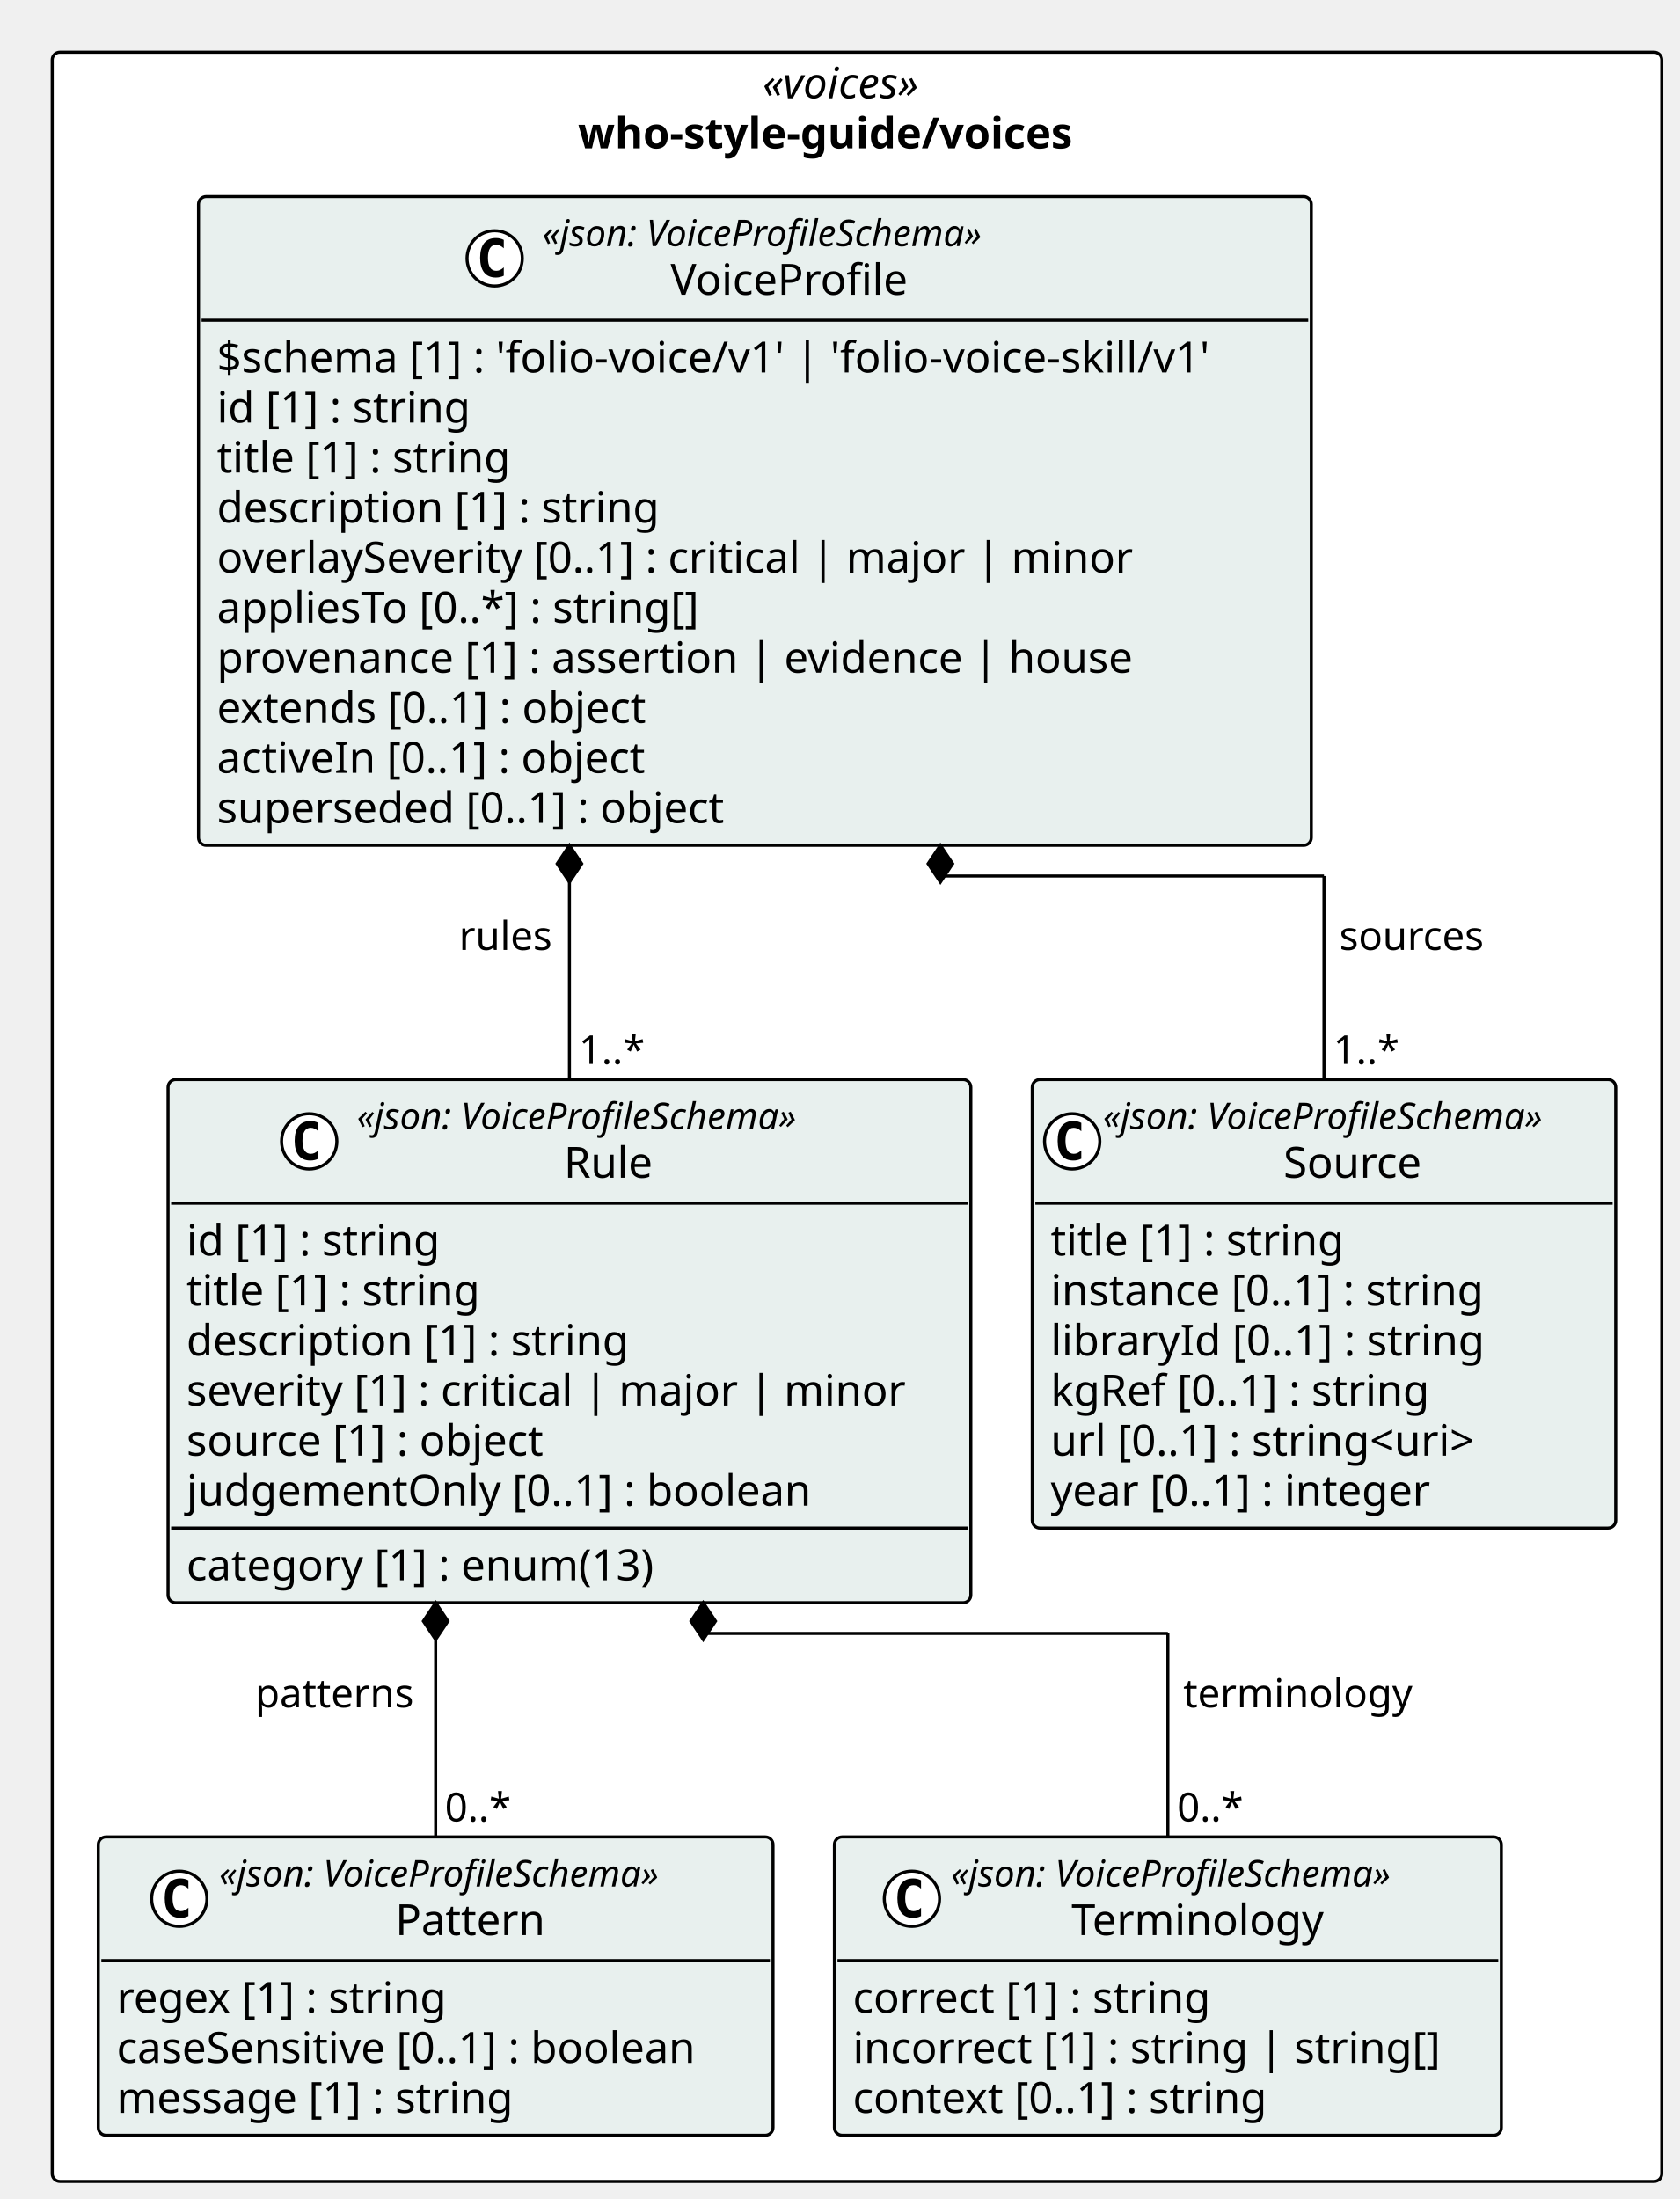
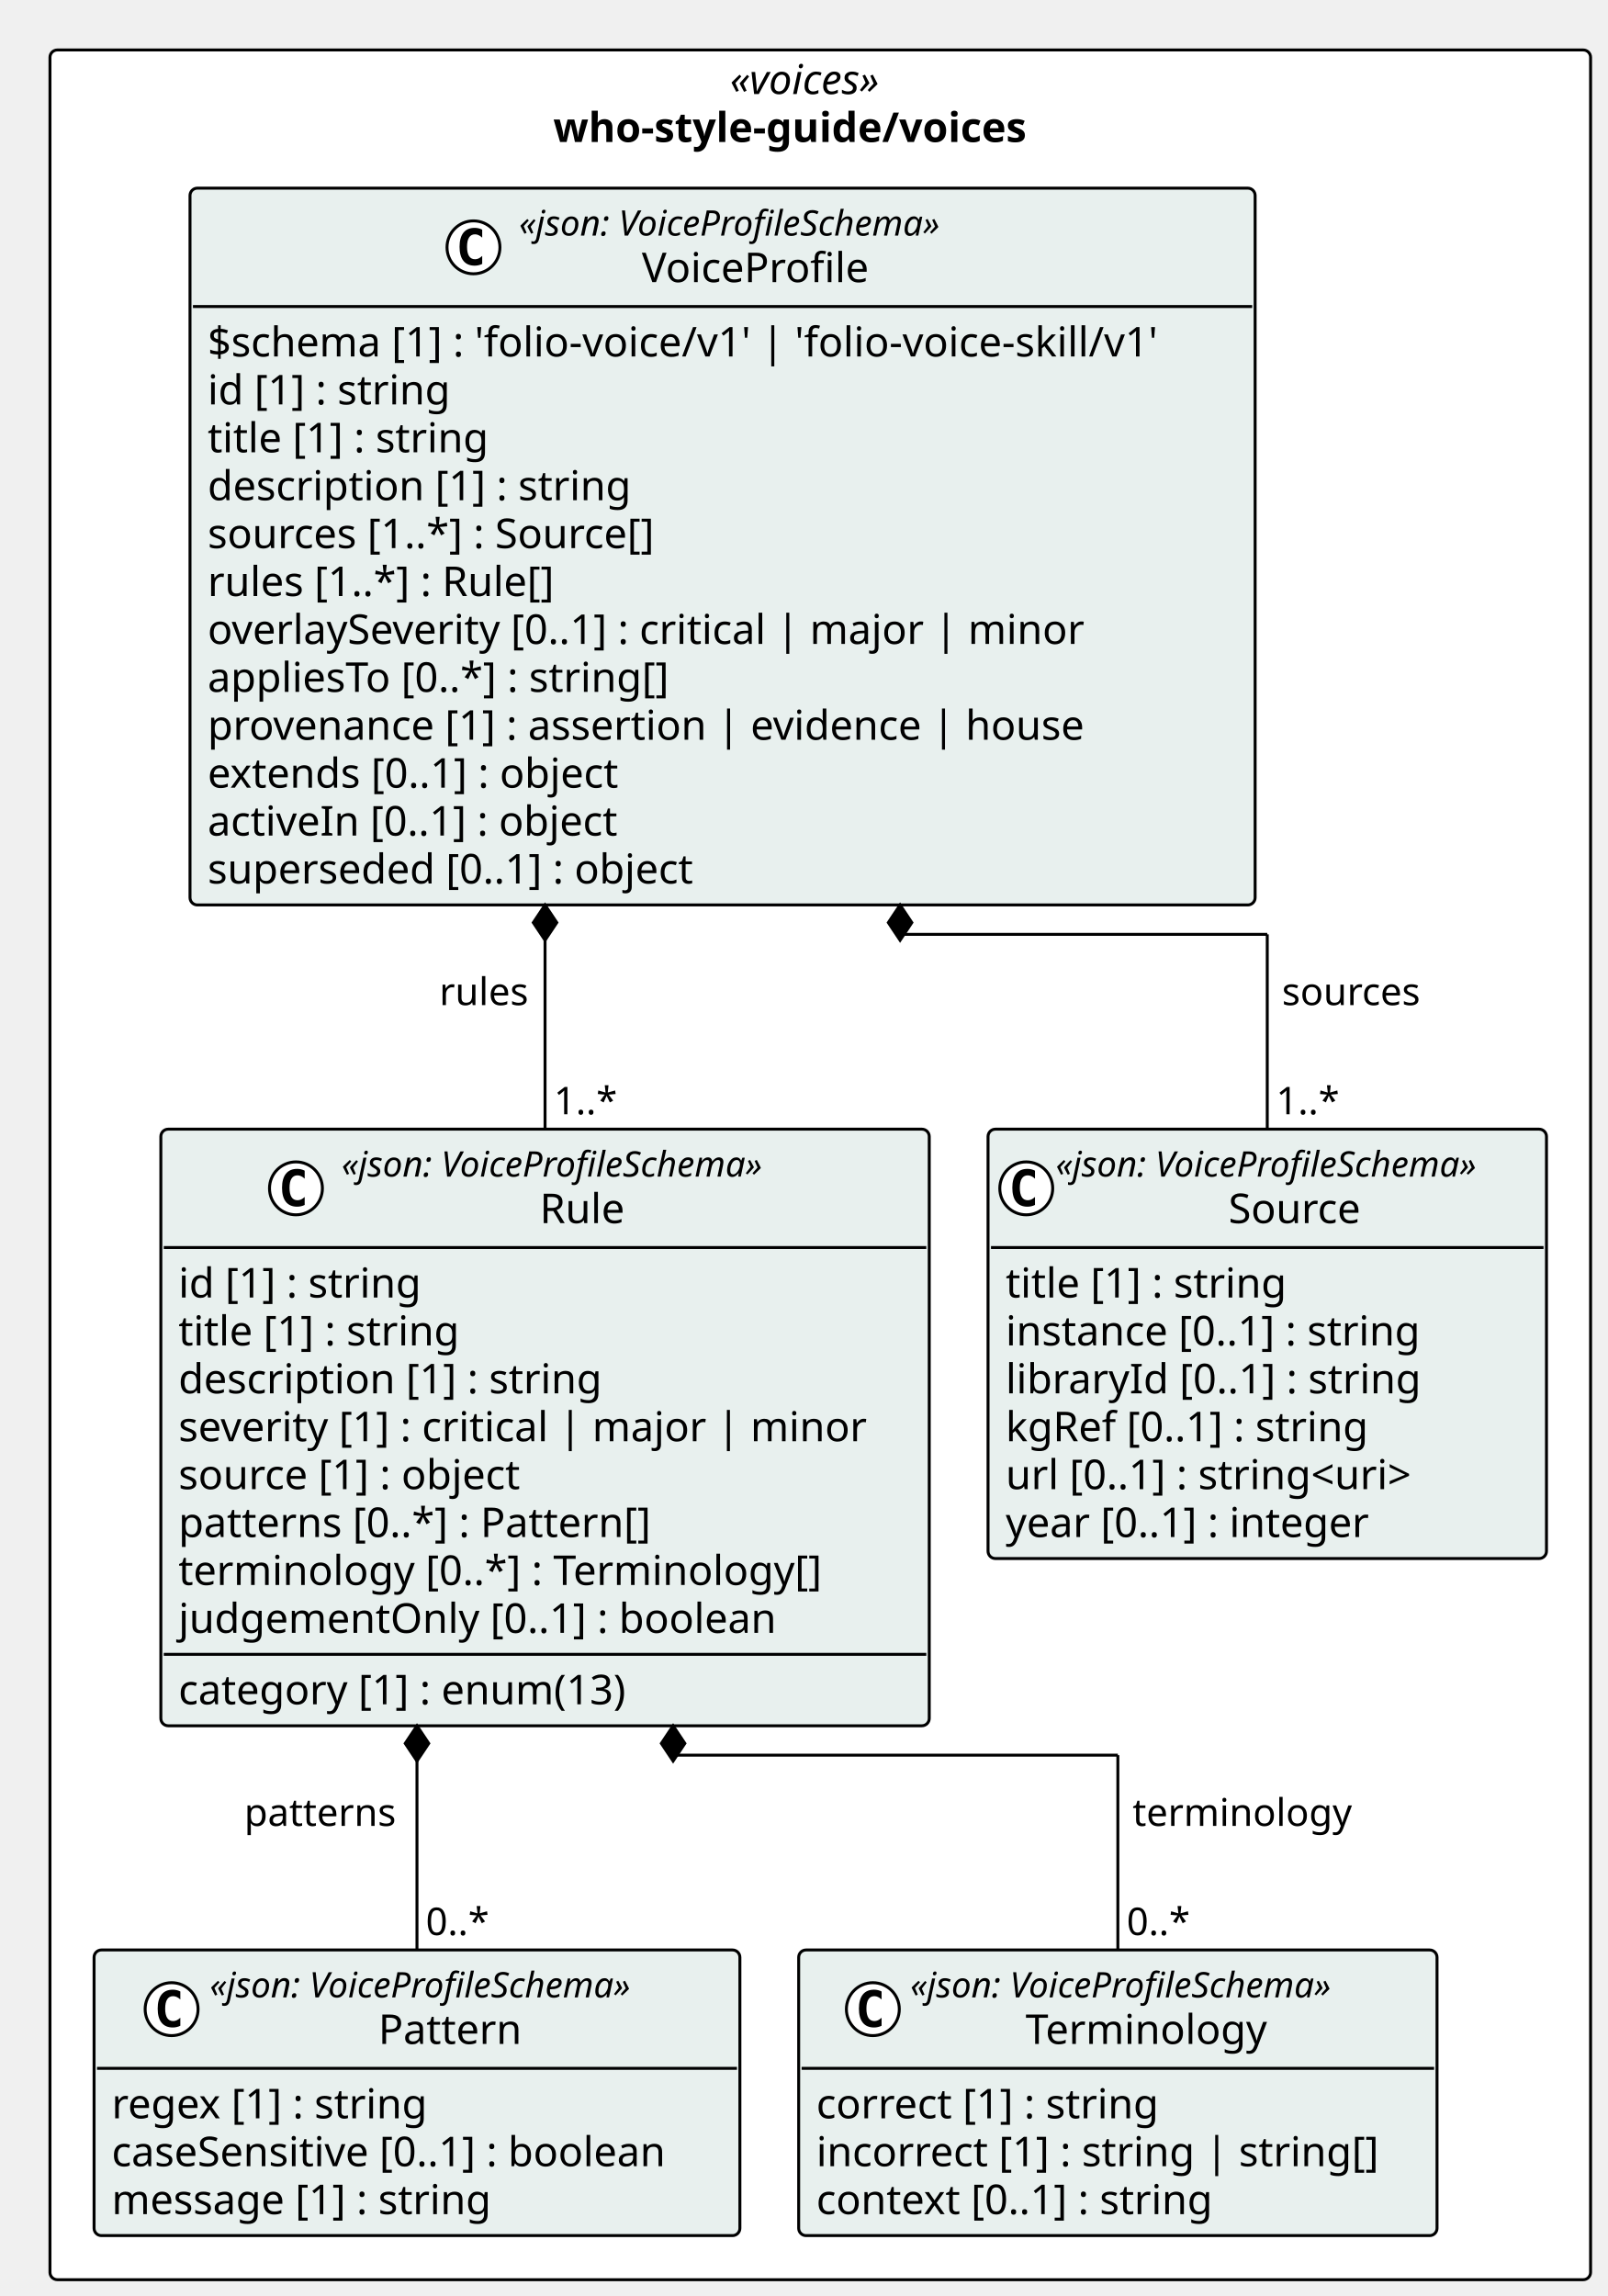
- <svg xmlns="http://www.w3.org/2000/svg" contentStyleType="text/css" height="716px" preserveAspectRatio="none" style="width:547px;height:716px;background:#FFFFFF;" version="1.1" viewBox="0 0 547 716" width="547px" zoomAndPan="magnify">
+ <svg xmlns="http://www.w3.org/2000/svg" contentStyleType="text/css" height="781px" preserveAspectRatio="none" style="width:547px;height:781px;background:#FFFFFF;" version="1.1" viewBox="0 0 547 781" width="547px" zoomAndPan="magnify">
  <defs />
  <g>
-     <rect fill="#FFFFFF" height="693.266" rx="2.5" ry="2.5" style="stroke:#000000;stroke-width:1.0;" width="524.085" x="17" y="17" />
+     <rect fill="#FFFFFF" height="758.453" rx="2.5" ry="2.5" style="stroke:#000000;stroke-width:1.0;" width="524.085" x="17" y="17" />
    <text fill="#000000" font-family="Verdana" font-size="14" font-style="italic" lengthAdjust="spacing" textLength="61.476" x="248.304" y="31.995">«voices»</text>
    <text fill="#000000" font-family="Verdana" font-size="14" font-weight="bold" lengthAdjust="spacing" textLength="181.672" x="188.206" y="48.292">who-style-guide/voices</text>
    <g id="elem_who_style_guide_voices_Source">
-       <rect codeLine="11" fill="#E8F0EE" height="146.047" id="who_style_guide_voices_Source" rx="2.5" ry="2.5" style="stroke:#000000;stroke-width:1.0;" width="189.973" x="336.112" y="351.5" />
-       <ellipse cx="349.112" cy="371.633" fill="#FFFFFF" rx="9" ry="9" style="stroke:#000000;stroke-width:1.0;" />
-       <path d="M352.081,377.273 Q351.502,377.57 350.862,377.711 Q350.221,377.867 349.518,377.867 Q347.018,377.867 345.69,376.227 Q344.377,374.57 344.377,371.445 Q344.377,368.32 345.69,366.664 Q347.018,365.008 349.518,365.008 Q350.221,365.008 350.862,365.164 Q351.518,365.32 352.081,365.617 L352.081,368.336 Q351.456,367.758 350.862,367.492 Q350.268,367.211 349.643,367.211 Q348.299,367.211 347.612,368.289 Q346.924,369.352 346.924,371.445 Q346.924,373.539 347.612,374.617 Q348.299,375.68 349.643,375.68 Q350.268,375.68 350.862,375.414 Q351.456,375.133 352.081,374.555 L352.081,377.273 Z " fill="#000000" />
-       <text fill="#000000" font-family="Verdana" font-size="12" font-style="italic" lengthAdjust="spacing" textLength="165.973" x="359.112" y="367.639">«json: VoiceProfileSchema»</text>
-       <text fill="#000000" font-family="Verdana" font-size="14" lengthAdjust="spacing" textLength="48.392" x="417.902" y="383.464">Source</text>
-       <line style="stroke:#000000;stroke-width:1.0;" x1="337.112" x2="525.085" y1="391.766" y2="391.766" />
-       <text fill="#000000" font-family="Verdana" font-size="14" lengthAdjust="spacing" textLength="105.458" x="342.112" y="408.761">title [1] : string</text>
-       <text fill="#000000" font-family="Verdana" font-size="14" lengthAdjust="spacing" textLength="155.203" x="342.112" y="425.058">instance [0..1] : string</text>
-       <text fill="#000000" font-family="Verdana" font-size="14" lengthAdjust="spacing" textLength="153.952" x="342.112" y="441.354">libraryId [0..1] : string</text>
-       <text fill="#000000" font-family="Verdana" font-size="14" lengthAdjust="spacing" textLength="136.158" x="342.112" y="457.651">kgRef [0..1] : string</text>
-       <text fill="#000000" font-family="Verdana" font-size="14" lengthAdjust="spacing" textLength="156.393" x="342.112" y="473.948">url [0..1] : string&lt;uri&gt;</text>
-       <text fill="#000000" font-family="Verdana" font-size="14" lengthAdjust="spacing" textLength="137.06" x="342.112" y="490.245">year [0..1] : integer</text>
+       <rect codeLine="11" fill="#E8F0EE" height="146.047" id="who_style_guide_voices_Source" rx="2.5" ry="2.5" style="stroke:#000000;stroke-width:1.0;" width="189.973" x="336.112" y="384.094" />
+       <ellipse cx="349.112" cy="404.227" fill="#FFFFFF" rx="9" ry="9" style="stroke:#000000;stroke-width:1.0;" />
+       <path d="M352.081,409.867 Q351.502,410.164 350.862,410.305 Q350.221,410.461 349.518,410.461 Q347.018,410.461 345.69,408.82 Q344.377,407.164 344.377,404.039 Q344.377,400.914 345.69,399.258 Q347.018,397.602 349.518,397.602 Q350.221,397.602 350.862,397.758 Q351.518,397.914 352.081,398.211 L352.081,400.93 Q351.456,400.352 350.862,400.086 Q350.268,399.805 349.643,399.805 Q348.299,399.805 347.612,400.883 Q346.924,401.945 346.924,404.039 Q346.924,406.133 347.612,407.211 Q348.299,408.273 349.643,408.273 Q350.268,408.273 350.862,408.008 Q351.456,407.727 352.081,407.148 L352.081,409.867 Z " fill="#000000" />
+       <text fill="#000000" font-family="Verdana" font-size="12" font-style="italic" lengthAdjust="spacing" textLength="165.973" x="359.112" y="400.232">«json: VoiceProfileSchema»</text>
+       <text fill="#000000" font-family="Verdana" font-size="14" lengthAdjust="spacing" textLength="48.392" x="417.902" y="416.058">Source</text>
+       <line style="stroke:#000000;stroke-width:1.0;" x1="337.112" x2="525.085" y1="424.359" y2="424.359" />
+       <text fill="#000000" font-family="Verdana" font-size="14" lengthAdjust="spacing" textLength="105.458" x="342.112" y="441.354">title [1] : string</text>
+       <text fill="#000000" font-family="Verdana" font-size="14" lengthAdjust="spacing" textLength="155.203" x="342.112" y="457.651">instance [0..1] : string</text>
+       <text fill="#000000" font-family="Verdana" font-size="14" lengthAdjust="spacing" textLength="153.952" x="342.112" y="473.948">libraryId [0..1] : string</text>
+       <text fill="#000000" font-family="Verdana" font-size="14" lengthAdjust="spacing" textLength="136.158" x="342.112" y="490.245">kgRef [0..1] : string</text>
+       <text fill="#000000" font-family="Verdana" font-size="14" lengthAdjust="spacing" textLength="156.393" x="342.112" y="506.542">url [0..1] : string&lt;uri&gt;</text>
+       <text fill="#000000" font-family="Verdana" font-size="14" lengthAdjust="spacing" textLength="137.06" x="342.112" y="522.839">year [0..1] : integer</text>
    </g>
    <g id="elem_who_style_guide_voices_Pattern">
-       <rect codeLine="19" fill="#E8F0EE" height="97.156" id="who_style_guide_voices_Pattern" rx="2.5" ry="2.5" style="stroke:#000000;stroke-width:1.0;" width="219.696" x="32" y="598.109" />
-       <ellipse cx="58.376" cy="618.242" fill="#FFFFFF" rx="9" ry="9" style="stroke:#000000;stroke-width:1.0;" />
-       <path d="M61.344,623.883 Q60.766,624.18 60.126,624.32 Q59.485,624.477 58.782,624.477 Q56.282,624.477 54.954,622.836 Q53.641,621.18 53.641,618.055 Q53.641,614.93 54.954,613.273 Q56.282,611.617 58.782,611.617 Q59.485,611.617 60.126,611.773 Q60.782,611.93 61.344,612.227 L61.344,614.945 Q60.719,614.367 60.126,614.102 Q59.532,613.82 58.907,613.82 Q57.563,613.82 56.876,614.898 Q56.188,615.961 56.188,618.055 Q56.188,620.148 56.876,621.227 Q57.563,622.289 58.907,622.289 Q59.532,622.289 60.126,622.023 Q60.719,621.742 61.344,621.164 L61.344,623.883 Z " fill="#000000" />
-       <text fill="#000000" font-family="Verdana" font-size="12" font-style="italic" lengthAdjust="spacing" textLength="165.973" x="71.348" y="614.248">«json: VoiceProfileSchema»</text>
-       <text fill="#000000" font-family="Verdana" font-size="14" lengthAdjust="spacing" textLength="51.242" x="128.713" y="630.073">Pattern</text>
-       <line style="stroke:#000000;stroke-width:1.0;" x1="33" x2="250.696" y1="638.375" y2="638.375" />
-       <text fill="#000000" font-family="Verdana" font-size="14" lengthAdjust="spacing" textLength="118.241" x="38" y="655.37">regex [1] : string</text>
-       <text fill="#000000" font-family="Verdana" font-size="14" lengthAdjust="spacing" textLength="207.696" x="38" y="671.667">caseSensitive [0..1] : boolean</text>
-       <text fill="#000000" font-family="Verdana" font-size="14" lengthAdjust="spacing" textLength="141.005" x="38" y="687.964">message [1] : string</text>
+       <rect codeLine="19" fill="#E8F0EE" height="97.156" id="who_style_guide_voices_Pattern" rx="2.5" ry="2.5" style="stroke:#000000;stroke-width:1.0;" width="219.696" x="32" y="663.297" />
+       <ellipse cx="58.376" cy="683.43" fill="#FFFFFF" rx="9" ry="9" style="stroke:#000000;stroke-width:1.0;" />
+       <path d="M61.344,689.07 Q60.766,689.367 60.126,689.508 Q59.485,689.664 58.782,689.664 Q56.282,689.664 54.954,688.023 Q53.641,686.367 53.641,683.242 Q53.641,680.117 54.954,678.461 Q56.282,676.805 58.782,676.805 Q59.485,676.805 60.126,676.961 Q60.782,677.117 61.344,677.414 L61.344,680.133 Q60.719,679.555 60.126,679.289 Q59.532,679.008 58.907,679.008 Q57.563,679.008 56.876,680.086 Q56.188,681.148 56.188,683.242 Q56.188,685.336 56.876,686.414 Q57.563,687.477 58.907,687.477 Q59.532,687.477 60.126,687.211 Q60.719,686.93 61.344,686.352 L61.344,689.07 Z " fill="#000000" />
+       <text fill="#000000" font-family="Verdana" font-size="12" font-style="italic" lengthAdjust="spacing" textLength="165.973" x="71.348" y="679.436">«json: VoiceProfileSchema»</text>
+       <text fill="#000000" font-family="Verdana" font-size="14" lengthAdjust="spacing" textLength="51.242" x="128.713" y="695.261">Pattern</text>
+       <line style="stroke:#000000;stroke-width:1.0;" x1="33" x2="250.696" y1="703.562" y2="703.562" />
+       <text fill="#000000" font-family="Verdana" font-size="14" lengthAdjust="spacing" textLength="118.241" x="38" y="720.558">regex [1] : string</text>
+       <text fill="#000000" font-family="Verdana" font-size="14" lengthAdjust="spacing" textLength="207.696" x="38" y="736.855">caseSensitive [0..1] : boolean</text>
+       <text fill="#000000" font-family="Verdana" font-size="14" lengthAdjust="spacing" textLength="141.005" x="38" y="753.151">message [1] : string</text>
    </g>
    <g id="elem_who_style_guide_voices_Terminology">
-       <rect codeLine="24" fill="#E8F0EE" height="97.156" id="who_style_guide_voices_Terminology" rx="2.5" ry="2.5" style="stroke:#000000;stroke-width:1.0;" width="217.153" x="271.696" y="598.109" />
-       <ellipse cx="296.928" cy="618.242" fill="#FFFFFF" rx="9" ry="9" style="stroke:#000000;stroke-width:1.0;" />
-       <path d="M299.896,623.883 Q299.318,624.18 298.678,624.32 Q298.037,624.477 297.334,624.477 Q294.834,624.477 293.506,622.836 Q292.193,621.18 292.193,618.055 Q292.193,614.93 293.506,613.273 Q294.834,611.617 297.334,611.617 Q298.037,611.617 298.678,611.773 Q299.334,611.93 299.896,612.227 L299.896,614.945 Q299.271,614.367 298.678,614.102 Q298.084,613.82 297.459,613.82 Q296.115,613.82 295.428,614.898 Q294.74,615.961 294.74,618.055 Q294.74,620.148 295.428,621.227 Q296.115,622.289 297.459,622.289 Q298.084,622.289 298.678,622.023 Q299.271,621.742 299.896,621.164 L299.896,623.883 Z " fill="#000000" />
-       <text fill="#000000" font-family="Verdana" font-size="12" font-style="italic" lengthAdjust="spacing" textLength="165.973" x="309.646" y="614.248">«json: VoiceProfileSchema»</text>
-       <text fill="#000000" font-family="Verdana" font-size="14" lengthAdjust="spacing" textLength="87.514" x="348.875" y="630.073">Terminology</text>
-       <line style="stroke:#000000;stroke-width:1.0;" x1="272.696" x2="487.85" y1="638.375" y2="638.375" />
-       <text fill="#000000" font-family="Verdana" font-size="14" lengthAdjust="spacing" textLength="127.661" x="277.696" y="655.37">correct [1] : string</text>
-       <text fill="#000000" font-family="Verdana" font-size="14" lengthAdjust="spacing" textLength="205.153" x="277.696" y="671.667">incorrect [1] : string | string[]</text>
-       <text fill="#000000" font-family="Verdana" font-size="14" lengthAdjust="spacing" textLength="148.907" x="277.696" y="687.964">context [0..1] : string</text>
+       <rect codeLine="24" fill="#E8F0EE" height="97.156" id="who_style_guide_voices_Terminology" rx="2.5" ry="2.5" style="stroke:#000000;stroke-width:1.0;" width="217.153" x="271.696" y="663.297" />
+       <ellipse cx="296.928" cy="683.43" fill="#FFFFFF" rx="9" ry="9" style="stroke:#000000;stroke-width:1.0;" />
+       <path d="M299.896,689.07 Q299.318,689.367 298.678,689.508 Q298.037,689.664 297.334,689.664 Q294.834,689.664 293.506,688.023 Q292.193,686.367 292.193,683.242 Q292.193,680.117 293.506,678.461 Q294.834,676.805 297.334,676.805 Q298.037,676.805 298.678,676.961 Q299.334,677.117 299.896,677.414 L299.896,680.133 Q299.271,679.555 298.678,679.289 Q298.084,679.008 297.459,679.008 Q296.115,679.008 295.428,680.086 Q294.74,681.148 294.74,683.242 Q294.74,685.336 295.428,686.414 Q296.115,687.477 297.459,687.477 Q298.084,687.477 298.678,687.211 Q299.271,686.93 299.896,686.352 L299.896,689.07 Z " fill="#000000" />
+       <text fill="#000000" font-family="Verdana" font-size="12" font-style="italic" lengthAdjust="spacing" textLength="165.973" x="309.646" y="679.436">«json: VoiceProfileSchema»</text>
+       <text fill="#000000" font-family="Verdana" font-size="14" lengthAdjust="spacing" textLength="87.514" x="348.875" y="695.261">Terminology</text>
+       <line style="stroke:#000000;stroke-width:1.0;" x1="272.696" x2="487.85" y1="703.562" y2="703.562" />
+       <text fill="#000000" font-family="Verdana" font-size="14" lengthAdjust="spacing" textLength="127.661" x="277.696" y="720.558">correct [1] : string</text>
+       <text fill="#000000" font-family="Verdana" font-size="14" lengthAdjust="spacing" textLength="205.153" x="277.696" y="736.855">incorrect [1] : string | string[]</text>
+       <text fill="#000000" font-family="Verdana" font-size="14" lengthAdjust="spacing" textLength="148.907" x="277.696" y="753.151">context [0..1] : string</text>
    </g>
    <g id="elem_who_style_guide_voices_Rule">
-       <rect codeLine="29" fill="#E8F0EE" height="170.344" id="who_style_guide_voices_Rule" rx="2.5" ry="2.5" style="stroke:#000000;stroke-width:1.0;" width="261.396" x="54.716" y="351.5" />
-       <ellipse cx="100.678" cy="371.633" fill="#FFFFFF" rx="9" ry="9" style="stroke:#000000;stroke-width:1.0;" />
-       <path d="M103.647,377.273 Q103.068,377.57 102.428,377.711 Q101.787,377.867 101.084,377.867 Q98.584,377.867 97.256,376.227 Q95.943,374.57 95.943,371.445 Q95.943,368.32 97.256,366.664 Q98.584,365.008 101.084,365.008 Q101.787,365.008 102.428,365.164 Q103.084,365.32 103.647,365.617 L103.647,368.336 Q103.022,367.758 102.428,367.492 Q101.834,367.211 101.209,367.211 Q99.865,367.211 99.178,368.289 Q98.49,369.352 98.49,371.445 Q98.49,373.539 99.178,374.617 Q99.865,375.68 101.209,375.68 Q101.834,375.68 102.428,375.414 Q103.022,375.133 103.647,374.555 L103.647,377.273 Z " fill="#000000" />
-       <text fill="#000000" font-family="Verdana" font-size="12" font-style="italic" lengthAdjust="spacing" textLength="165.973" x="116.178" y="367.639">«json: VoiceProfileSchema»</text>
-       <text fill="#000000" font-family="Verdana" font-size="14" lengthAdjust="spacing" textLength="31.104" x="183.612" y="383.464">Rule</text>
-       <line style="stroke:#000000;stroke-width:1.0;" x1="55.716" x2="315.112" y1="391.766" y2="391.766" />
-       <text fill="#000000" font-family="Verdana" font-size="14" lengthAdjust="spacing" textLength="90.863" x="60.716" y="408.761">id [1] : string</text>
-       <text fill="#000000" font-family="Verdana" font-size="14" lengthAdjust="spacing" textLength="105.458" x="60.716" y="425.058">title [1] : string</text>
-       <text fill="#000000" font-family="Verdana" font-size="14" lengthAdjust="spacing" textLength="155.928" x="60.716" y="441.354">description [1] : string</text>
-       <text fill="#000000" font-family="Verdana" font-size="14" lengthAdjust="spacing" textLength="249.395" x="60.716" y="457.651">severity [1] : critical | major | minor</text>
-       <text fill="#000000" font-family="Verdana" font-size="14" lengthAdjust="spacing" textLength="127.839" x="60.716" y="473.948">source [1] : object</text>
-       <text fill="#000000" font-family="Verdana" font-size="14" lengthAdjust="spacing" textLength="219.509" x="60.716" y="490.245">judgementOnly [0..1] : boolean</text>
-       <line style="stroke:#000000;stroke-width:1.0;" x1="55.716" x2="315.112" y1="497.547" y2="497.547" />
-       <text fill="#000000" font-family="Verdana" font-size="14" lengthAdjust="spacing" textLength="168.506" x="60.716" y="514.542">category [1] : enum(13)</text>
+       <rect codeLine="29" fill="#E8F0EE" height="202.938" id="who_style_guide_voices_Rule" rx="2.5" ry="2.5" style="stroke:#000000;stroke-width:1.0;" width="261.396" x="54.716" y="384.094" />
+       <ellipse cx="100.678" cy="404.227" fill="#FFFFFF" rx="9" ry="9" style="stroke:#000000;stroke-width:1.0;" />
+       <path d="M103.647,409.867 Q103.068,410.164 102.428,410.305 Q101.787,410.461 101.084,410.461 Q98.584,410.461 97.256,408.82 Q95.943,407.164 95.943,404.039 Q95.943,400.914 97.256,399.258 Q98.584,397.602 101.084,397.602 Q101.787,397.602 102.428,397.758 Q103.084,397.914 103.647,398.211 L103.647,400.93 Q103.022,400.352 102.428,400.086 Q101.834,399.805 101.209,399.805 Q99.865,399.805 99.178,400.883 Q98.49,401.945 98.49,404.039 Q98.49,406.133 99.178,407.211 Q99.865,408.273 101.209,408.273 Q101.834,408.273 102.428,408.008 Q103.022,407.727 103.647,407.148 L103.647,409.867 Z " fill="#000000" />
+       <text fill="#000000" font-family="Verdana" font-size="12" font-style="italic" lengthAdjust="spacing" textLength="165.973" x="116.178" y="400.232">«json: VoiceProfileSchema»</text>
+       <text fill="#000000" font-family="Verdana" font-size="14" lengthAdjust="spacing" textLength="31.104" x="183.612" y="416.058">Rule</text>
+       <line style="stroke:#000000;stroke-width:1.0;" x1="55.716" x2="315.112" y1="424.359" y2="424.359" />
+       <text fill="#000000" font-family="Verdana" font-size="14" lengthAdjust="spacing" textLength="90.863" x="60.716" y="441.354">id [1] : string</text>
+       <text fill="#000000" font-family="Verdana" font-size="14" lengthAdjust="spacing" textLength="105.458" x="60.716" y="457.651">title [1] : string</text>
+       <text fill="#000000" font-family="Verdana" font-size="14" lengthAdjust="spacing" textLength="155.928" x="60.716" y="473.948">description [1] : string</text>
+       <text fill="#000000" font-family="Verdana" font-size="14" lengthAdjust="spacing" textLength="249.395" x="60.716" y="490.245">severity [1] : critical | major | minor</text>
+       <text fill="#000000" font-family="Verdana" font-size="14" lengthAdjust="spacing" textLength="127.839" x="60.716" y="506.542">source [1] : object</text>
+       <text fill="#000000" font-family="Verdana" font-size="14" lengthAdjust="spacing" textLength="174.945" x="60.716" y="522.839">patterns [0..*] : Pattern[]</text>
+       <text fill="#000000" font-family="Verdana" font-size="14" lengthAdjust="spacing" textLength="236.688" x="60.716" y="539.136">terminology [0..*] : Terminology[]</text>
+       <text fill="#000000" font-family="Verdana" font-size="14" lengthAdjust="spacing" textLength="219.509" x="60.716" y="555.433">judgementOnly [0..1] : boolean</text>
+       <line style="stroke:#000000;stroke-width:1.0;" x1="55.716" x2="315.112" y1="562.734" y2="562.734" />
+       <text fill="#000000" font-family="Verdana" font-size="14" lengthAdjust="spacing" textLength="168.506" x="60.716" y="579.73">category [1] : enum(13)</text>
    </g>
    <g id="elem_who_style_guide_voices_VoiceProfile">
-       <rect codeLine="38" fill="#E8F0EE" height="211.234" id="who_style_guide_voices_VoiceProfile" rx="2.5" ry="2.5" style="stroke:#000000;stroke-width:1.0;" width="362.335" x="64.636" y="64" />
+       <rect codeLine="40" fill="#E8F0EE" height="243.828" id="who_style_guide_voices_VoiceProfile" rx="2.5" ry="2.5" style="stroke:#000000;stroke-width:1.0;" width="362.335" x="64.636" y="64" />
      <ellipse cx="161.067" cy="84.133" fill="#FFFFFF" rx="9" ry="9" style="stroke:#000000;stroke-width:1.0;" />
      <path d="M164.036,89.773 Q163.458,90.07 162.817,90.211 Q162.176,90.367 161.473,90.367 Q158.973,90.367 157.645,88.727 Q156.333,87.07 156.333,83.945 Q156.333,80.82 157.645,79.164 Q158.973,77.508 161.473,77.508 Q162.176,77.508 162.817,77.664 Q163.473,77.82 164.036,78.117 L164.036,80.836 Q163.411,80.258 162.817,79.992 Q162.223,79.711 161.598,79.711 Q160.254,79.711 159.567,80.789 Q158.879,81.852 158.879,83.945 Q158.879,86.039 159.567,87.117 Q160.254,88.18 161.598,88.18 Q162.223,88.18 162.817,87.914 Q163.411,87.633 164.036,87.055 L164.036,89.773 Z " fill="#000000" />
      <text fill="#000000" font-family="Verdana" font-size="12" font-style="italic" lengthAdjust="spacing" textLength="165.973" x="176.567" y="80.139">«json: VoiceProfileSchema»</text>
      <text fill="#000000" font-family="Verdana" font-size="14" lengthAdjust="spacing" textLength="82.428" x="218.339" y="95.964">VoiceProfile</text>
      <line style="stroke:#000000;stroke-width:1.0;" x1="65.636" x2="425.971" y1="104.266" y2="104.266" />
      <text fill="#000000" font-family="Verdana" font-size="14" lengthAdjust="spacing" textLength="350.335" x="70.636" y="121.261">$schema [1] : 'folio-voice/v1' | 'folio-voice-skill/v1'</text>
      <text fill="#000000" font-family="Verdana" font-size="14" lengthAdjust="spacing" textLength="90.863" x="70.636" y="137.558">id [1] : string</text>
      <text fill="#000000" font-family="Verdana" font-size="14" lengthAdjust="spacing" textLength="105.458" x="70.636" y="153.855">title [1] : string</text>
      <text fill="#000000" font-family="Verdana" font-size="14" lengthAdjust="spacing" textLength="155.928" x="70.636" y="170.151">description [1] : string</text>
-       <text fill="#000000" font-family="Verdana" font-size="14" lengthAdjust="spacing" textLength="320.769" x="70.636" y="186.448">overlaySeverity [0..1] : critical | major | minor</text>
-       <text fill="#000000" font-family="Verdana" font-size="14" lengthAdjust="spacing" textLength="172.067" x="70.636" y="202.745">appliesTo [0..*] : string[]</text>
-       <text fill="#000000" font-family="Verdana" font-size="14" lengthAdjust="spacing" textLength="317.919" x="70.636" y="219.042">provenance [1] : assertion | evidence | house</text>
-       <text fill="#000000" font-family="Verdana" font-size="14" lengthAdjust="spacing" textLength="154.902" x="70.636" y="235.339">extends [0..1] : object</text>
-       <text fill="#000000" font-family="Verdana" font-size="14" lengthAdjust="spacing" textLength="154.403" x="70.636" y="251.636">activeIn [0..1] : object</text>
-       <text fill="#000000" font-family="Verdana" font-size="14" lengthAdjust="spacing" textLength="180.565" x="70.636" y="267.933">superseded [0..1] : object</text>
+       <text fill="#000000" font-family="Verdana" font-size="14" lengthAdjust="spacing" textLength="167.207" x="70.636" y="186.448">sources [1..*] : Source[]</text>
+       <text fill="#000000" font-family="Verdana" font-size="14" lengthAdjust="spacing" textLength="130.252" x="70.636" y="202.745">rules [1..*] : Rule[]</text>
+       <text fill="#000000" font-family="Verdana" font-size="14" lengthAdjust="spacing" textLength="320.769" x="70.636" y="219.042">overlaySeverity [0..1] : critical | major | minor</text>
+       <text fill="#000000" font-family="Verdana" font-size="14" lengthAdjust="spacing" textLength="172.067" x="70.636" y="235.339">appliesTo [0..*] : string[]</text>
+       <text fill="#000000" font-family="Verdana" font-size="14" lengthAdjust="spacing" textLength="317.919" x="70.636" y="251.636">provenance [1] : assertion | evidence | house</text>
+       <text fill="#000000" font-family="Verdana" font-size="14" lengthAdjust="spacing" textLength="154.902" x="70.636" y="267.933">extends [0..1] : object</text>
+       <text fill="#000000" font-family="Verdana" font-size="14" lengthAdjust="spacing" textLength="154.403" x="70.636" y="284.229">activeIn [0..1] : object</text>
+       <text fill="#000000" font-family="Verdana" font-size="14" lengthAdjust="spacing" textLength="180.565" x="70.636" y="300.526">superseded [0..1] : object</text>
    </g>
-     <line style="stroke:#000000;stroke-width:1.0;" x1="306.192" x2="306.192" y1="275.234" y2="285.234" />
-     <line style="stroke:#000000;stroke-width:1.0;" x1="306.192" x2="431.098" y1="285.234" y2="285.234" />
-     <line style="stroke:#000000;stroke-width:1.0;" x1="431.098" x2="431.098" y1="285.234" y2="351.5" />
-     <polygon fill="#000000" points="306.192,275.234,302.192,281.234,306.192,287.234,310.192,281.234,306.192,275.234" style="stroke:#000000;stroke-width:1.0;" />
-     <text fill="#000000" font-family="Verdana" font-size="13" lengthAdjust="spacing" textLength="50.229" x="436.098" y="309.301">sources</text>
-     <text fill="#000000" font-family="Verdana" font-size="13" lengthAdjust="spacing" textLength="23.036" x="434.098" y="346.434">1..*</text>
-     <line style="stroke:#000000;stroke-width:1.0;" x1="141.848" x2="141.848" y1="521.844" y2="598.109" />
-     <polygon fill="#000000" points="141.848,521.844,137.848,527.844,141.848,533.844,145.848,527.844,141.848,521.844" style="stroke:#000000;stroke-width:1.0;" />
-     <text fill="#000000" font-family="Verdana" font-size="13" lengthAdjust="spacing" textLength="54.768" x="83.081" y="555.911">patterns</text>
-     <text fill="#000000" font-family="Verdana" font-size="13" lengthAdjust="spacing" textLength="23.036" x="144.848" y="593.043">0..*</text>
-     <line style="stroke:#000000;stroke-width:1.0;" x1="228.98" x2="228.98" y1="521.844" y2="531.844" />
-     <line style="stroke:#000000;stroke-width:1.0;" x1="228.98" x2="380.273" y1="531.844" y2="531.844" />
-     <line style="stroke:#000000;stroke-width:1.0;" x1="380.273" x2="380.273" y1="531.844" y2="598.109" />
-     <polygon fill="#000000" points="228.98,521.844,224.98,527.844,228.98,533.844,232.98,527.844,228.98,521.844" style="stroke:#000000;stroke-width:1.0;" />
-     <text fill="#000000" font-family="Verdana" font-size="13" lengthAdjust="spacing" textLength="78.419" x="385.273" y="555.911">terminology</text>
-     <text fill="#000000" font-family="Verdana" font-size="13" lengthAdjust="spacing" textLength="23.036" x="383.273" y="593.043">0..*</text>
-     <line style="stroke:#000000;stroke-width:1.0;" x1="185.414" x2="185.414" y1="275.234" y2="351.5" />
-     <polygon fill="#000000" points="185.414,275.234,181.414,281.234,185.414,287.234,189.414,281.234,185.414,275.234" style="stroke:#000000;stroke-width:1.0;" />
-     <text fill="#000000" font-family="Verdana" font-size="13" lengthAdjust="spacing" textLength="31.967" x="149.447" y="309.301">rules</text>
-     <text fill="#000000" font-family="Verdana" font-size="13" lengthAdjust="spacing" textLength="23.036" x="188.414" y="346.434">1..*</text>
+     <line style="stroke:#000000;stroke-width:1.0;" x1="306.192" x2="306.192" y1="307.828" y2="317.828" />
+     <line style="stroke:#000000;stroke-width:1.0;" x1="306.192" x2="431.098" y1="317.828" y2="317.828" />
+     <line style="stroke:#000000;stroke-width:1.0;" x1="431.098" x2="431.098" y1="317.828" y2="384.094" />
+     <polygon fill="#000000" points="306.192,307.828,302.192,313.828,306.192,319.828,310.192,313.828,306.192,307.828" style="stroke:#000000;stroke-width:1.0;" />
+     <text fill="#000000" font-family="Verdana" font-size="13" lengthAdjust="spacing" textLength="50.229" x="436.098" y="341.895">sources</text>
+     <text fill="#000000" font-family="Verdana" font-size="13" lengthAdjust="spacing" textLength="23.036" x="434.098" y="379.028">1..*</text>
+     <line style="stroke:#000000;stroke-width:1.0;" x1="141.848" x2="141.848" y1="587.031" y2="663.297" />
+     <polygon fill="#000000" points="141.848,587.031,137.848,593.031,141.848,599.031,145.848,593.031,141.848,587.031" style="stroke:#000000;stroke-width:1.0;" />
+     <text fill="#000000" font-family="Verdana" font-size="13" lengthAdjust="spacing" textLength="54.768" x="83.081" y="621.098">patterns</text>
+     <text fill="#000000" font-family="Verdana" font-size="13" lengthAdjust="spacing" textLength="23.036" x="144.848" y="658.231">0..*</text>
+     <line style="stroke:#000000;stroke-width:1.0;" x1="228.98" x2="228.98" y1="587.031" y2="597.031" />
+     <line style="stroke:#000000;stroke-width:1.0;" x1="228.98" x2="380.273" y1="597.031" y2="597.031" />
+     <line style="stroke:#000000;stroke-width:1.0;" x1="380.273" x2="380.273" y1="597.031" y2="663.297" />
+     <polygon fill="#000000" points="228.98,587.031,224.98,593.031,228.98,599.031,232.98,593.031,228.98,587.031" style="stroke:#000000;stroke-width:1.0;" />
+     <text fill="#000000" font-family="Verdana" font-size="13" lengthAdjust="spacing" textLength="78.419" x="385.273" y="621.098">terminology</text>
+     <text fill="#000000" font-family="Verdana" font-size="13" lengthAdjust="spacing" textLength="23.036" x="383.273" y="658.231">0..*</text>
+     <line style="stroke:#000000;stroke-width:1.0;" x1="185.414" x2="185.414" y1="307.828" y2="384.094" />
+     <polygon fill="#000000" points="185.414,307.828,181.414,313.828,185.414,319.828,189.414,313.828,185.414,307.828" style="stroke:#000000;stroke-width:1.0;" />
+     <text fill="#000000" font-family="Verdana" font-size="13" lengthAdjust="spacing" textLength="31.967" x="149.447" y="341.895">rules</text>
+     <text fill="#000000" font-family="Verdana" font-size="13" lengthAdjust="spacing" textLength="23.036" x="188.414" y="379.028">1..*</text>
  </g>
</svg>
